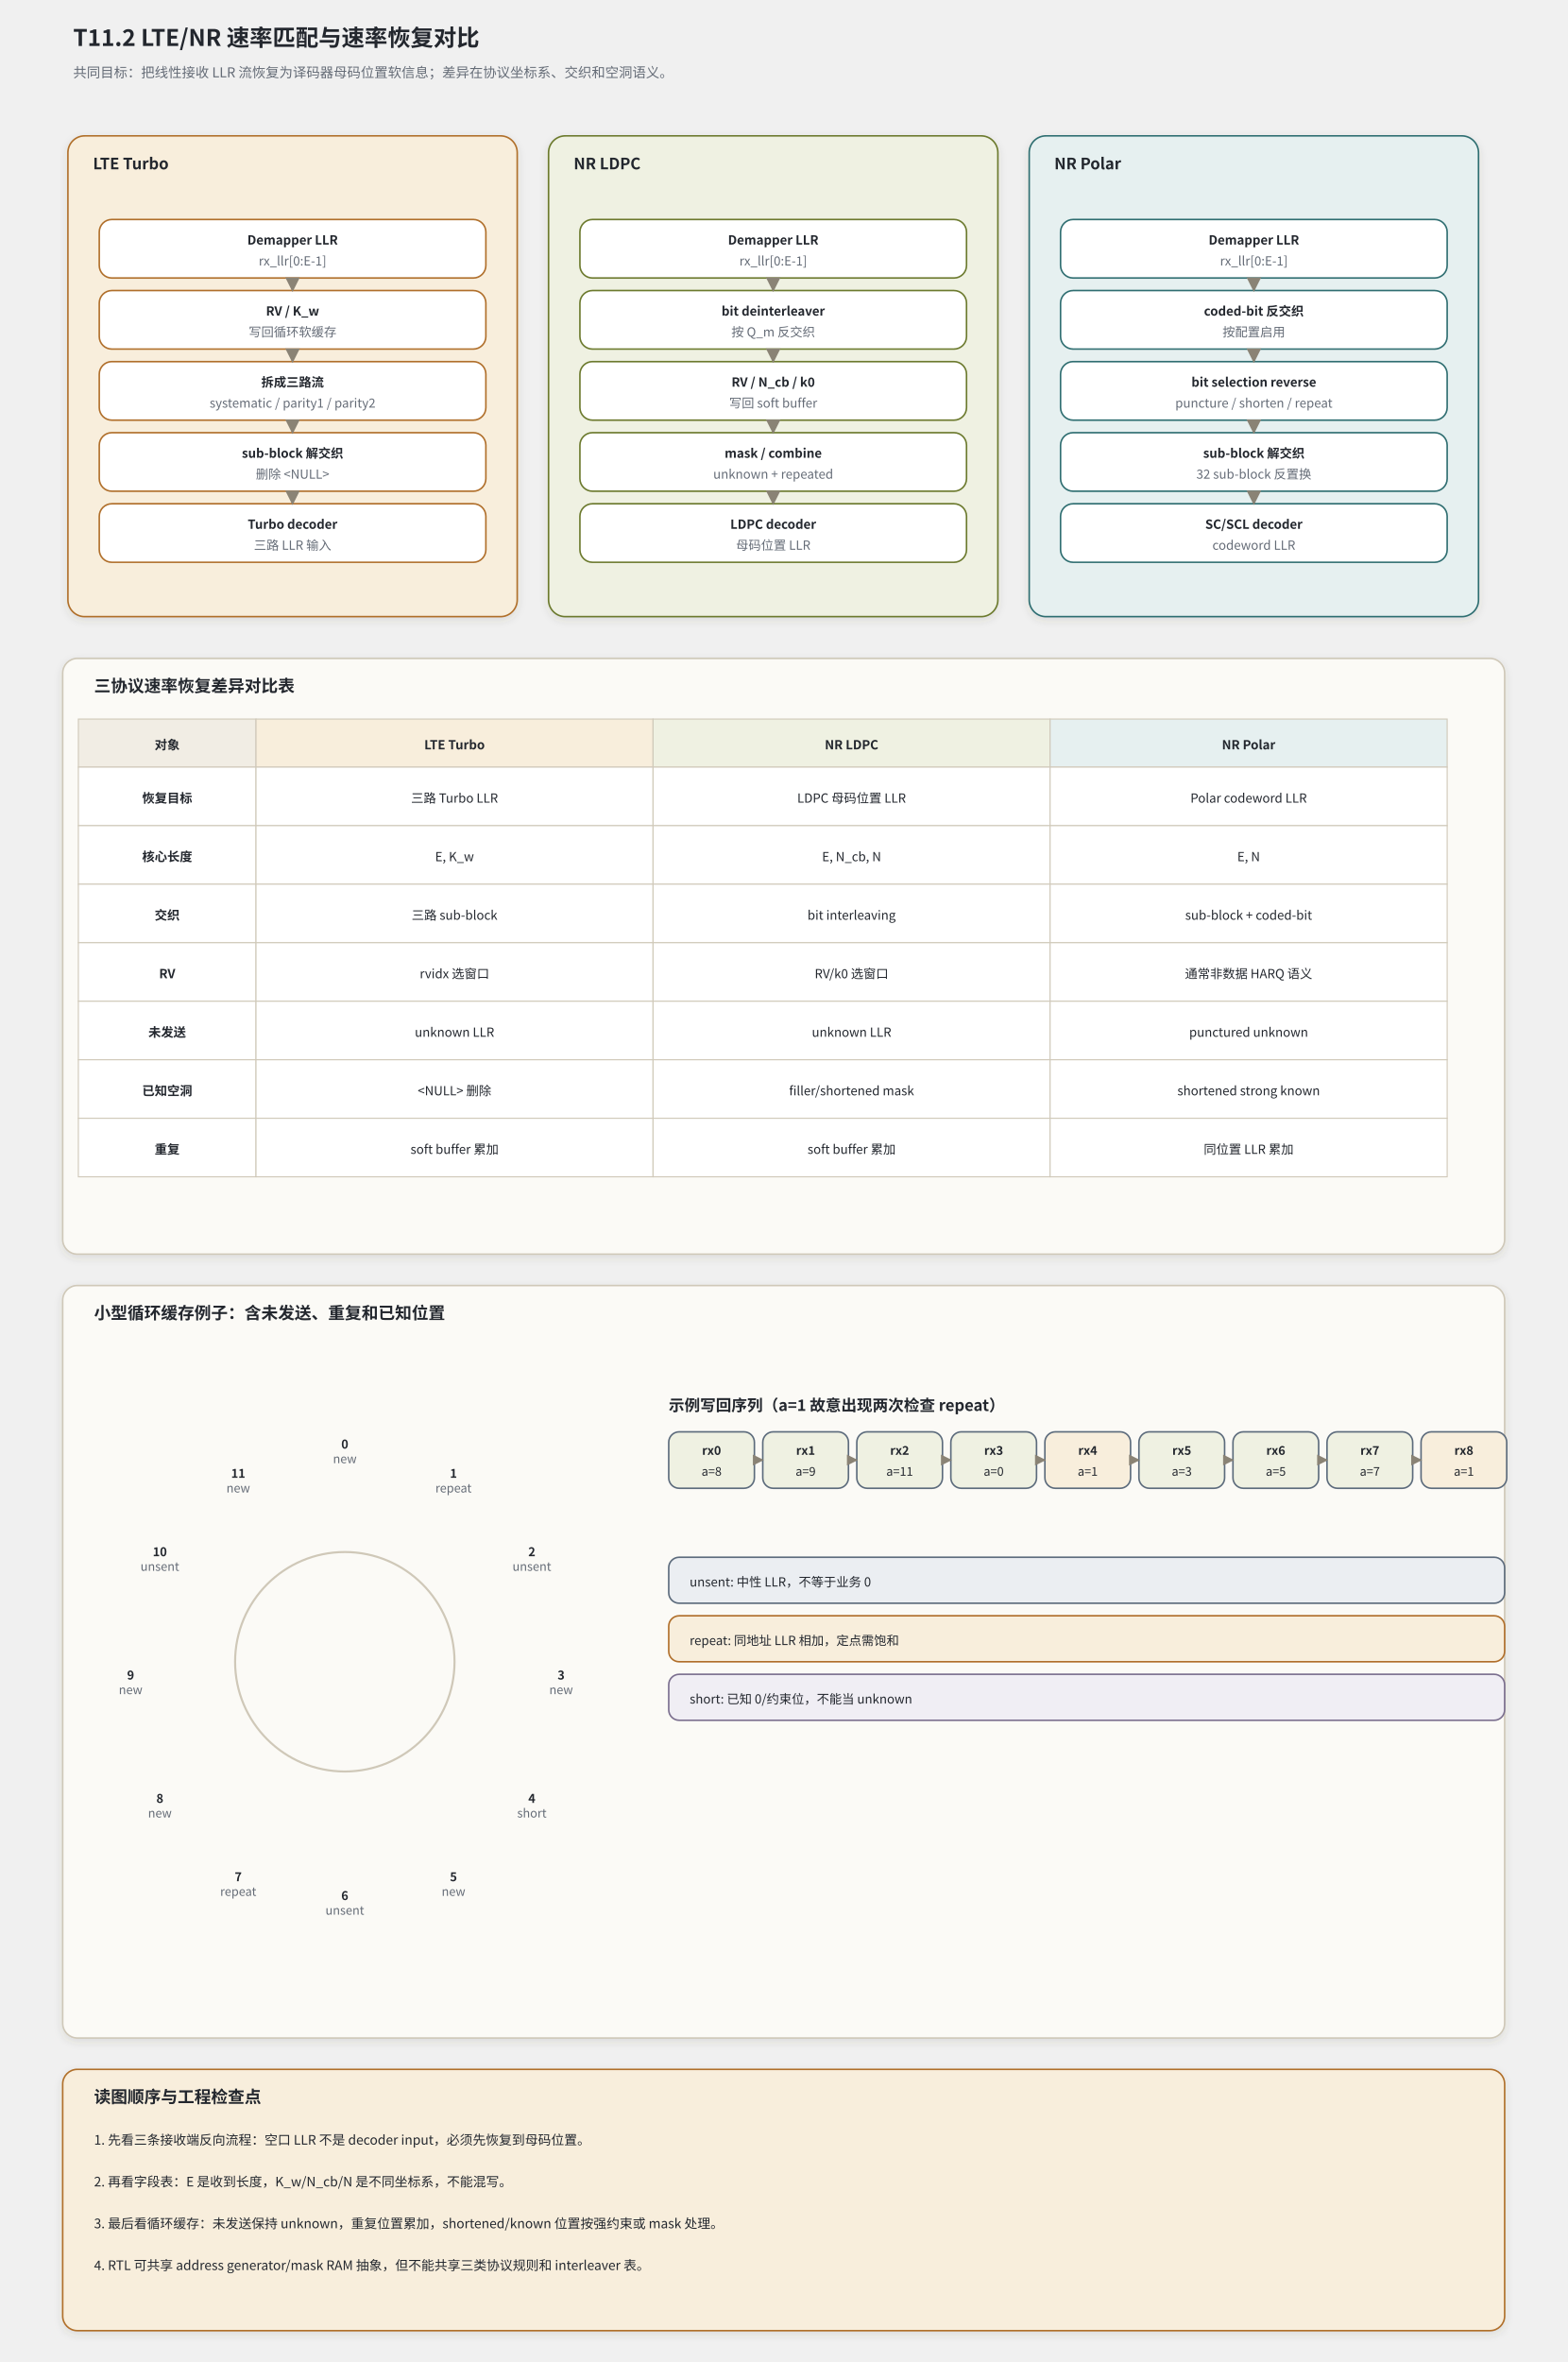
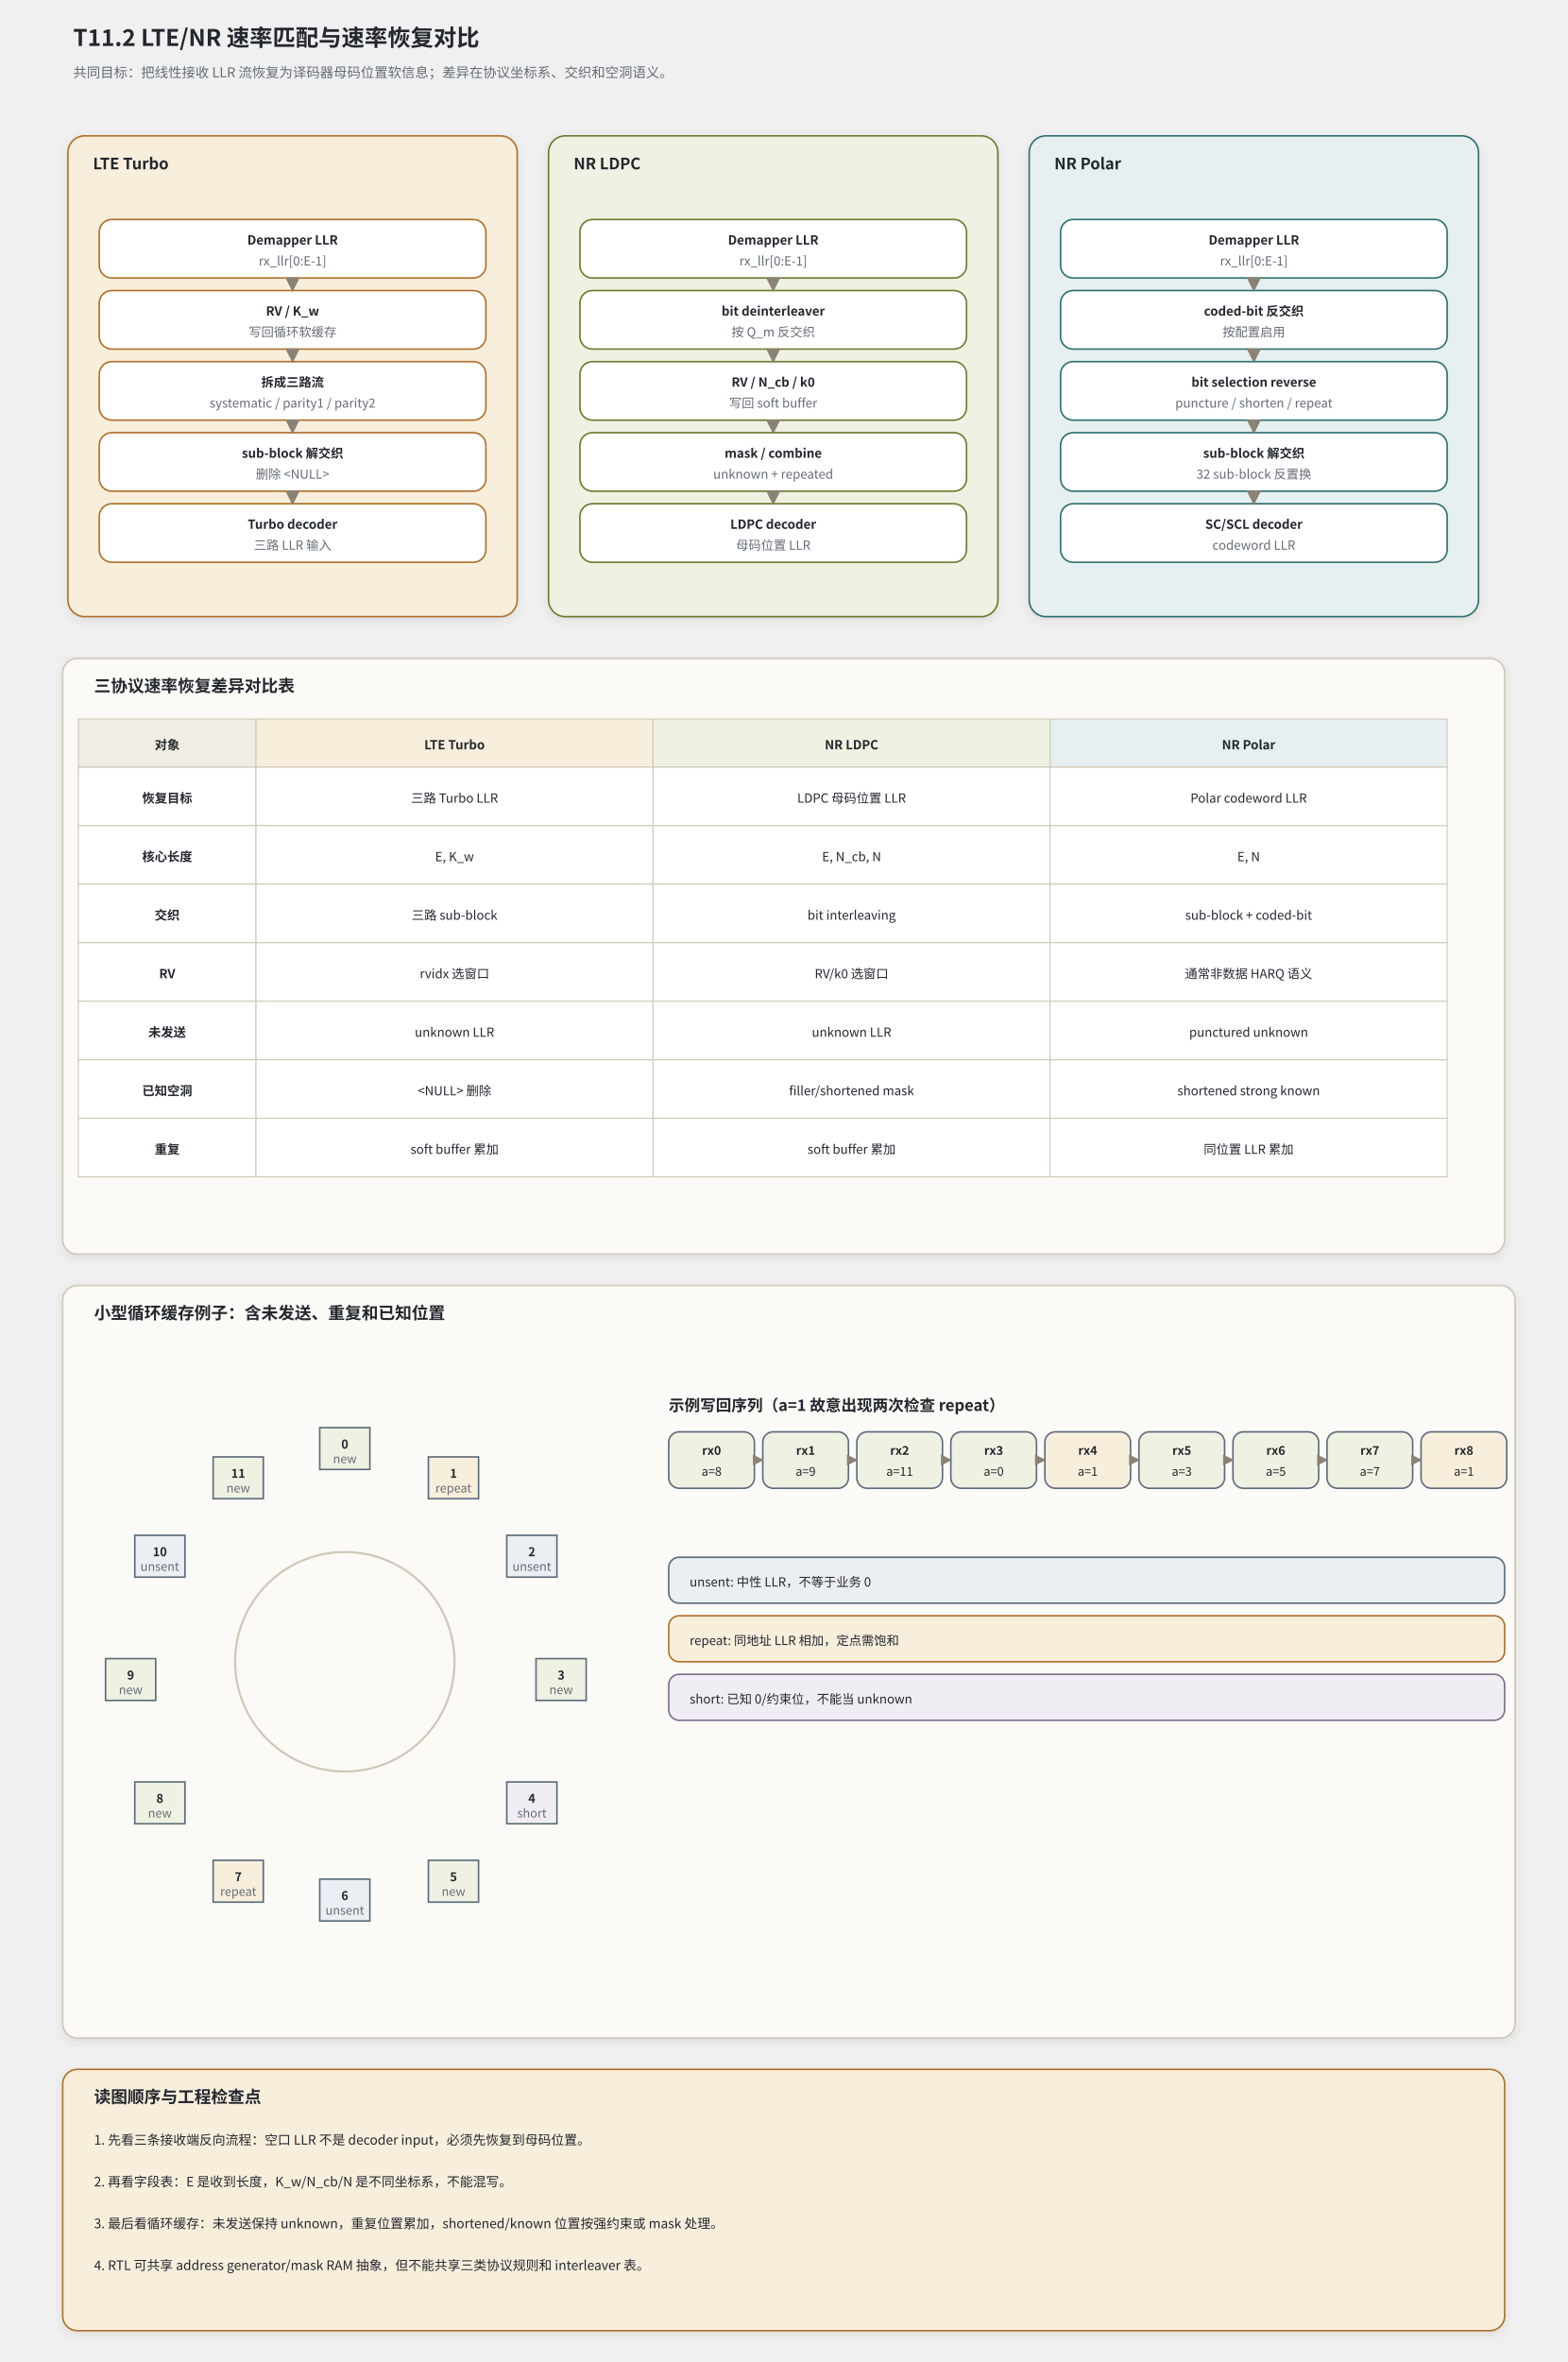
<svg xmlns="http://www.w3.org/2000/svg" width="1500" height="2260" viewBox="0 0 1500 2260" role="img" font-family="'Noto Sans CJK SC','Source Han Sans SC','PingFang SC','Microsoft YaHei',system-ui,sans-serif">
  <defs>
    <filter id="soft" x="-10%" y="-10%" width="125%" height="135%">
      <feDropShadow dx="0" dy="3" stdDeviation="4" flood-color="#4A4438" flood-opacity="0.12" />
    </filter>
    <marker id="arrow" viewBox="0 0 10 10" refX="9" refY="5" markerWidth="7" markerHeight="7" orient="auto-start-reverse">
      <path d="M 0 0 L 10 5 L 0 10 z" fill="#8A8375" />
    </marker>
  </defs>
  <text x="70" y="44" font-size="22" font-weight="700" class="free" fill="#23272E">T11.2 LTE/NR 速率匹配与速率恢复对比</text>
  <text x="70" y="74" font-size="13" class="free" fill="#646B76">共同目标：把线性接收 LLR 流恢复为译码器母码位置软信息；差异在协议坐标系、交织和空洞语义。</text>
  <g filter="url(#soft)">
    <rect x="65" y="130" width="430" height="460" rx="16" fill="#F8EEDC" stroke="#B06F2B" stroke-width="1.5" />
  </g>
  <text x="89" y="162" font-size="15" font-weight="700" fill="#23272E">LTE Turbo</text>
  <g font-size="12" fill="#23272E">
    <rect x="95" y="210" width="370" height="56" rx="12" fill="#FFFFFF" stroke="#B06F2B" stroke-width="1.5" />
    <text x="280" y="234" text-anchor="middle" font-weight="700">Demapper LLR</text>
    <text x="280" y="254" text-anchor="middle" fill="#646B76">rx_llr[0:E-1]</text>
    <rect x="95" y="278" width="370" height="56" rx="12" fill="#FFFFFF" stroke="#B06F2B" stroke-width="1.5" />
    <text x="280" y="302" text-anchor="middle" font-weight="700">RV / K_w</text>
    <text x="280" y="322" text-anchor="middle" fill="#646B76">写回循环软缓存</text>
    <rect x="95" y="346" width="370" height="56" rx="12" fill="#FFFFFF" stroke="#B06F2B" stroke-width="1.5" />
    <text x="280" y="370" text-anchor="middle" font-weight="700">拆成三路流</text>
    <text x="280" y="390" text-anchor="middle" fill="#646B76">systematic / parity1 / parity2</text>
    <rect x="95" y="414" width="370" height="56" rx="12" fill="#FFFFFF" stroke="#B06F2B" stroke-width="1.5" />
    <text x="280" y="438" text-anchor="middle" font-weight="700">sub-block 解交织</text>
    <text x="280" y="458" text-anchor="middle" fill="#646B76">删除 &lt;NULL&gt;</text>
    <rect x="95" y="482" width="370" height="56" rx="12" fill="#FFFFFF" stroke="#B06F2B" stroke-width="1.5" />
    <text x="280" y="506" text-anchor="middle" font-weight="700">Turbo decoder</text>
    <text x="280" y="526" text-anchor="middle" fill="#646B76">三路 LLR 输入</text>
  </g>
  <g stroke="#B06F2B" stroke-width="2" fill="none">
    <path d="M 280 266 V 278" marker-end="url(#arrow)" />
    <path d="M 280 334 V 346" marker-end="url(#arrow)" />
    <path d="M 280 402 V 414" marker-end="url(#arrow)" />
    <path d="M 280 470 V 482" marker-end="url(#arrow)" />
  </g>
  <g filter="url(#soft)">
    <rect x="525" y="130" width="430" height="460" rx="16" fill="#EFF1E2" stroke="#6C7A2E" stroke-width="1.5" />
  </g>
  <text x="549" y="162" font-size="15" font-weight="700" fill="#23272E">NR LDPC</text>
  <g font-size="12" fill="#23272E">
    <rect x="555" y="210" width="370" height="56" rx="12" fill="#FFFFFF" stroke="#6C7A2E" stroke-width="1.5" />
    <text x="740" y="234" text-anchor="middle" font-weight="700">Demapper LLR</text>
    <text x="740" y="254" text-anchor="middle" fill="#646B76">rx_llr[0:E-1]</text>
    <rect x="555" y="278" width="370" height="56" rx="12" fill="#FFFFFF" stroke="#6C7A2E" stroke-width="1.5" />
    <text x="740" y="302" text-anchor="middle" font-weight="700">bit deinterleaver</text>
    <text x="740" y="322" text-anchor="middle" fill="#646B76">按 Q_m 反交织</text>
    <rect x="555" y="346" width="370" height="56" rx="12" fill="#FFFFFF" stroke="#6C7A2E" stroke-width="1.5" />
    <text x="740" y="370" text-anchor="middle" font-weight="700">RV / N_cb / k0</text>
    <text x="740" y="390" text-anchor="middle" fill="#646B76">写回 soft buffer</text>
    <rect x="555" y="414" width="370" height="56" rx="12" fill="#FFFFFF" stroke="#6C7A2E" stroke-width="1.5" />
    <text x="740" y="438" text-anchor="middle" font-weight="700">mask / combine</text>
    <text x="740" y="458" text-anchor="middle" fill="#646B76">unknown + repeated</text>
    <rect x="555" y="482" width="370" height="56" rx="12" fill="#FFFFFF" stroke="#6C7A2E" stroke-width="1.5" />
    <text x="740" y="506" text-anchor="middle" font-weight="700">LDPC decoder</text>
    <text x="740" y="526" text-anchor="middle" fill="#646B76">母码位置 LLR</text>
  </g>
  <g stroke="#6C7A2E" stroke-width="2" fill="none">
    <path d="M 740 266 V 278" marker-end="url(#arrow)" />
    <path d="M 740 334 V 346" marker-end="url(#arrow)" />
    <path d="M 740 402 V 414" marker-end="url(#arrow)" />
    <path d="M 740 470 V 482" marker-end="url(#arrow)" />
  </g>
  <g filter="url(#soft)">
    <rect x="985" y="130" width="430" height="460" rx="16" fill="#E6F0F0" stroke="#2F6E71" stroke-width="1.5" />
  </g>
  <text x="1009" y="162" font-size="15" font-weight="700" fill="#23272E">NR Polar</text>
  <g font-size="12" fill="#23272E">
    <rect x="1015" y="210" width="370" height="56" rx="12" fill="#FFFFFF" stroke="#2F6E71" stroke-width="1.5" />
    <text x="1200" y="234" text-anchor="middle" font-weight="700">Demapper LLR</text>
    <text x="1200" y="254" text-anchor="middle" fill="#646B76">rx_llr[0:E-1]</text>
    <rect x="1015" y="278" width="370" height="56" rx="12" fill="#FFFFFF" stroke="#2F6E71" stroke-width="1.5" />
    <text x="1200" y="302" text-anchor="middle" font-weight="700">coded-bit 反交织</text>
    <text x="1200" y="322" text-anchor="middle" fill="#646B76">按配置启用</text>
    <rect x="1015" y="346" width="370" height="56" rx="12" fill="#FFFFFF" stroke="#2F6E71" stroke-width="1.5" />
    <text x="1200" y="370" text-anchor="middle" font-weight="700">bit selection reverse</text>
    <text x="1200" y="390" text-anchor="middle" fill="#646B76">puncture / shorten / repeat</text>
    <rect x="1015" y="414" width="370" height="56" rx="12" fill="#FFFFFF" stroke="#2F6E71" stroke-width="1.5" />
    <text x="1200" y="438" text-anchor="middle" font-weight="700">sub-block 解交织</text>
    <text x="1200" y="458" text-anchor="middle" fill="#646B76">32 sub-block 反置换</text>
    <rect x="1015" y="482" width="370" height="56" rx="12" fill="#FFFFFF" stroke="#2F6E71" stroke-width="1.5" />
    <text x="1200" y="506" text-anchor="middle" font-weight="700">SC/SCL decoder</text>
    <text x="1200" y="526" text-anchor="middle" fill="#646B76">codeword LLR</text>
  </g>
  <g stroke="#2F6E71" stroke-width="2" fill="none">
    <path d="M 1200 266 V 278" marker-end="url(#arrow)" />
    <path d="M 1200 334 V 346" marker-end="url(#arrow)" />
    <path d="M 1200 402 V 414" marker-end="url(#arrow)" />
    <path d="M 1200 470 V 482" marker-end="url(#arrow)" />
  </g>
  <g filter="url(#soft)">
    <rect x="60" y="630" width="1380" height="570" rx="14" fill="#FBFAF6" stroke="#CFC8B8" stroke-width="1.5" />
  </g>
  <text x="90" y="662" font-size="16" font-weight="700" fill="#23272E">三协议速率恢复差异对比表</text>
  <g font-size="12" fill="#23272E">
    <rect x="75" y="688" width="170" height="46" fill="#F1EDE4" stroke="#CFC8B8" stroke-width="1" />
    <text x="160" y="717" text-anchor="middle" font-weight="700">对象</text>
    <rect x="245" y="688" width="380" height="46" fill="#F8EEDC" stroke="#CFC8B8" stroke-width="1" />
    <text x="435" y="717" text-anchor="middle" font-weight="700">LTE Turbo</text>
    <rect x="625" y="688" width="380" height="46" fill="#EFF1E2" stroke="#CFC8B8" stroke-width="1" />
    <text x="815" y="717" text-anchor="middle" font-weight="700">NR LDPC</text>
    <rect x="1005" y="688" width="380" height="46" fill="#E6F0F0" stroke="#CFC8B8" stroke-width="1" />
    <text x="1195" y="717" text-anchor="middle" font-weight="700">NR Polar</text>
    <rect x="75" y="734" width="170" height="56" fill="#FFFFFF" stroke="#CFC8B8" stroke-width="1" />
    <text x="160" y="768" text-anchor="middle" font-weight="700">恢复目标</text>
    <rect x="245" y="734" width="380" height="56" fill="#FFFFFF" stroke="#CFC8B8" stroke-width="1" />
    <text x="435" y="768" text-anchor="middle">三路 Turbo LLR</text>
    <rect x="625" y="734" width="380" height="56" fill="#FFFFFF" stroke="#CFC8B8" stroke-width="1" />
    <text x="815" y="768" text-anchor="middle">LDPC 母码位置 LLR</text>
    <rect x="1005" y="734" width="380" height="56" fill="#FFFFFF" stroke="#CFC8B8" stroke-width="1" />
    <text x="1195" y="768" text-anchor="middle">Polar codeword LLR</text>
    <rect x="75" y="790" width="170" height="56" fill="#FFFFFF" stroke="#CFC8B8" stroke-width="1" />
    <text x="160" y="824" text-anchor="middle" font-weight="700">核心长度</text>
    <rect x="245" y="790" width="380" height="56" fill="#FFFFFF" stroke="#CFC8B8" stroke-width="1" />
    <text x="435" y="824" text-anchor="middle">E, K_w</text>
    <rect x="625" y="790" width="380" height="56" fill="#FFFFFF" stroke="#CFC8B8" stroke-width="1" />
    <text x="815" y="824" text-anchor="middle">E, N_cb, N</text>
    <rect x="1005" y="790" width="380" height="56" fill="#FFFFFF" stroke="#CFC8B8" stroke-width="1" />
    <text x="1195" y="824" text-anchor="middle">E, N</text>
    <rect x="75" y="846" width="170" height="56" fill="#FFFFFF" stroke="#CFC8B8" stroke-width="1" />
    <text x="160" y="880" text-anchor="middle" font-weight="700">交织</text>
    <rect x="245" y="846" width="380" height="56" fill="#FFFFFF" stroke="#CFC8B8" stroke-width="1" />
    <text x="435" y="880" text-anchor="middle">三路 sub-block</text>
    <rect x="625" y="846" width="380" height="56" fill="#FFFFFF" stroke="#CFC8B8" stroke-width="1" />
    <text x="815" y="880" text-anchor="middle">bit interleaving</text>
    <rect x="1005" y="846" width="380" height="56" fill="#FFFFFF" stroke="#CFC8B8" stroke-width="1" />
    <text x="1195" y="880" text-anchor="middle">sub-block + coded-bit</text>
    <rect x="75" y="902" width="170" height="56" fill="#FFFFFF" stroke="#CFC8B8" stroke-width="1" />
    <text x="160" y="936" text-anchor="middle" font-weight="700">RV</text>
    <rect x="245" y="902" width="380" height="56" fill="#FFFFFF" stroke="#CFC8B8" stroke-width="1" />
    <text x="435" y="936" text-anchor="middle">rvidx 选窗口</text>
    <rect x="625" y="902" width="380" height="56" fill="#FFFFFF" stroke="#CFC8B8" stroke-width="1" />
    <text x="815" y="936" text-anchor="middle">RV/k0 选窗口</text>
    <rect x="1005" y="902" width="380" height="56" fill="#FFFFFF" stroke="#CFC8B8" stroke-width="1" />
    <text x="1195" y="936" text-anchor="middle">通常非数据 HARQ 语义</text>
    <rect x="75" y="958" width="170" height="56" fill="#FFFFFF" stroke="#CFC8B8" stroke-width="1" />
    <text x="160" y="992" text-anchor="middle" font-weight="700">未发送</text>
    <rect x="245" y="958" width="380" height="56" fill="#FFFFFF" stroke="#CFC8B8" stroke-width="1" />
    <text x="435" y="992" text-anchor="middle">unknown LLR</text>
    <rect x="625" y="958" width="380" height="56" fill="#FFFFFF" stroke="#CFC8B8" stroke-width="1" />
    <text x="815" y="992" text-anchor="middle">unknown LLR</text>
    <rect x="1005" y="958" width="380" height="56" fill="#FFFFFF" stroke="#CFC8B8" stroke-width="1" />
    <text x="1195" y="992" text-anchor="middle">punctured unknown</text>
    <rect x="75" y="1014" width="170" height="56" fill="#FFFFFF" stroke="#CFC8B8" stroke-width="1" />
    <text x="160" y="1048" text-anchor="middle" font-weight="700">已知空洞</text>
    <rect x="245" y="1014" width="380" height="56" fill="#FFFFFF" stroke="#CFC8B8" stroke-width="1" />
    <text x="435" y="1048" text-anchor="middle">&lt;NULL&gt; 删除</text>
    <rect x="625" y="1014" width="380" height="56" fill="#FFFFFF" stroke="#CFC8B8" stroke-width="1" />
    <text x="815" y="1048" text-anchor="middle">filler/shortened mask</text>
    <rect x="1005" y="1014" width="380" height="56" fill="#FFFFFF" stroke="#CFC8B8" stroke-width="1" />
    <text x="1195" y="1048" text-anchor="middle">shortened strong known</text>
    <rect x="75" y="1070" width="170" height="56" fill="#FFFFFF" stroke="#CFC8B8" stroke-width="1" />
    <text x="160" y="1104" text-anchor="middle" font-weight="700">重复</text>
    <rect x="245" y="1070" width="380" height="56" fill="#FFFFFF" stroke="#CFC8B8" stroke-width="1" />
    <text x="435" y="1104" text-anchor="middle">soft buffer 累加</text>
    <rect x="625" y="1070" width="380" height="56" fill="#FFFFFF" stroke="#CFC8B8" stroke-width="1" />
    <text x="815" y="1104" text-anchor="middle">soft buffer 累加</text>
    <rect x="1005" y="1070" width="380" height="56" fill="#FFFFFF" stroke="#CFC8B8" stroke-width="1" />
    <text x="1195" y="1104" text-anchor="middle">同位置 LLR 累加</text>
  </g>
  <g filter="url(#soft)">
-     <rect x="60" y="1230" width="1380" height="720" rx="14" fill="#FBFAF6" stroke="#CFC8B8" stroke-width="1.5" />
+     <rect x="60" y="1230" width="1390" height="720" rx="14" fill="#FBFAF6" stroke="#CFC8B8" stroke-width="1.5" />
  </g>
  <text x="90" y="1262" font-size="16" font-weight="700" fill="#23272E">小型循环缓存例子：含未发送、重复和已知位置</text>
  <g font-size="11.5" fill="#23272E">
-     x="306" y="1366" width="48" height="40" fill="#EFF1E2" stroke="#5C6B7C" stroke-width="1.5"/&gt;
+     <rect x="306" y="1366" width="48" height="40" fill="#EFF1E2" stroke="#5C6B7C" stroke-width="1.5" />
    <text x="330" y="1386" text-anchor="middle" font-weight="700">0</text>
    <text x="330" y="1400" text-anchor="middle" fill="#646B76">new</text>
-     x="410" y="1394" width="48" height="40" fill="#F8EEDC" stroke="#5C6B7C" stroke-width="1.5"/&gt;
+     <rect x="410" y="1394" width="48" height="40" fill="#F8EEDC" stroke="#5C6B7C" stroke-width="1.5" />
    <text x="434" y="1414" text-anchor="middle" font-weight="700">1</text>
    <text x="434" y="1428" text-anchor="middle" fill="#646B76">repeat</text>
-     x="485" y="1469" width="48" height="40" fill="#EBEEF2" stroke="#5C6B7C" stroke-width="1.5"/&gt;
+     <rect x="485" y="1469" width="48" height="40" fill="#EBEEF2" stroke="#5C6B7C" stroke-width="1.5" />
    <text x="509" y="1489" text-anchor="middle" font-weight="700">2</text>
    <text x="509" y="1503" text-anchor="middle" fill="#646B76">unsent</text>
-     x="513" y="1587" width="48" height="40" fill="#EFF1E2" stroke="#5C6B7C" stroke-width="1.5"/&gt;
+     <rect x="513" y="1587" width="48" height="40" fill="#EFF1E2" stroke="#5C6B7C" stroke-width="1.5" />
    <text x="537" y="1607" text-anchor="middle" font-weight="700">3</text>
    <text x="537" y="1621" text-anchor="middle" fill="#646B76">new</text>
-     x="485" y="1705" width="48" height="40" fill="#F0EEF4" stroke="#5C6B7C" stroke-width="1.5"/&gt;
+     <rect x="485" y="1705" width="48" height="40" fill="#F0EEF4" stroke="#5C6B7C" stroke-width="1.5" />
    <text x="509" y="1725" text-anchor="middle" font-weight="700">4</text>
    <text x="509" y="1739" text-anchor="middle" fill="#646B76">short</text>
-     x="410" y="1780" width="48" height="40" fill="#EFF1E2" stroke="#5C6B7C" stroke-width="1.5"/&gt;
+     <rect x="410" y="1780" width="48" height="40" fill="#EFF1E2" stroke="#5C6B7C" stroke-width="1.5" />
    <text x="434" y="1800" text-anchor="middle" font-weight="700">5</text>
    <text x="434" y="1814" text-anchor="middle" fill="#646B76">new</text>
-     x="306" y="1798" width="48" height="40" fill="#EBEEF2" stroke="#5C6B7C" stroke-width="1.5"/&gt;
+     <rect x="306" y="1798" width="48" height="40" fill="#EBEEF2" stroke="#5C6B7C" stroke-width="1.5" />
    <text x="330" y="1818" text-anchor="middle" font-weight="700">6</text>
    <text x="330" y="1832" text-anchor="middle" fill="#646B76">unsent</text>
-     x="204" y="1780" width="48" height="40" fill="#F8EEDC" stroke="#5C6B7C" stroke-width="1.5"/&gt;
+     <rect x="204" y="1780" width="48" height="40" fill="#F8EEDC" stroke="#5C6B7C" stroke-width="1.5" />
    <text x="228" y="1800" text-anchor="middle" font-weight="700">7</text>
    <text x="228" y="1814" text-anchor="middle" fill="#646B76">repeat</text>
-     x="129" y="1705" width="48" height="40" fill="#EFF1E2" stroke="#5C6B7C" stroke-width="1.5"/&gt;
+     <rect x="129" y="1705" width="48" height="40" fill="#EFF1E2" stroke="#5C6B7C" stroke-width="1.5" />
    <text x="153" y="1725" text-anchor="middle" font-weight="700">8</text>
    <text x="153" y="1739" text-anchor="middle" fill="#646B76">new</text>
-     x="101" y="1587" width="48" height="40" fill="#EFF1E2" stroke="#5C6B7C" stroke-width="1.5"/&gt;
+     <rect x="101" y="1587" width="48" height="40" fill="#EFF1E2" stroke="#5C6B7C" stroke-width="1.5" />
    <text x="125" y="1607" text-anchor="middle" font-weight="700">9</text>
    <text x="125" y="1621" text-anchor="middle" fill="#646B76">new</text>
-     x="129" y="1469" width="48" height="40" fill="#EBEEF2" stroke="#5C6B7C" stroke-width="1.5"/&gt;
+     <rect x="129" y="1469" width="48" height="40" fill="#EBEEF2" stroke="#5C6B7C" stroke-width="1.5" />
    <text x="153" y="1489" text-anchor="middle" font-weight="700">10</text>
    <text x="153" y="1503" text-anchor="middle" fill="#646B76">unsent</text>
-     x="204" y="1394" width="48" height="40" fill="#EFF1E2" stroke="#5C6B7C" stroke-width="1.5"/&gt;
+     <rect x="204" y="1394" width="48" height="40" fill="#EFF1E2" stroke="#5C6B7C" stroke-width="1.5" />
    <text x="228" y="1414" text-anchor="middle" font-weight="700">11</text>
    <text x="228" y="1428" text-anchor="middle" fill="#646B76">new</text>
  </g>
  <circle cx="330" cy="1590" r="105" fill="none" stroke="#CFC8B8" stroke-width="2" />
  <text x="640" y="1350" font-size="15" font-weight="700" fill="#23272E">示例写回序列（a=1 故意出现两次检查 repeat）</text>
  <g font-size="11.5" fill="#23272E">
    <rect x="640" y="1370" width="82" height="54" rx="10" fill="#EFF1E2" stroke="#5C6B7C" stroke-width="1.5" />
    <text x="681" y="1392" text-anchor="middle" font-weight="700">rx0</text>
    <text x="681" y="1412" text-anchor="middle">a=8</text>
    <rect x="730" y="1370" width="82" height="54" rx="10" fill="#EFF1E2" stroke="#5C6B7C" stroke-width="1.5" />
    <text x="771" y="1392" text-anchor="middle" font-weight="700">rx1</text>
    <text x="771" y="1412" text-anchor="middle">a=9</text>
    <rect x="820" y="1370" width="82" height="54" rx="10" fill="#EFF1E2" stroke="#5C6B7C" stroke-width="1.5" />
    <text x="861" y="1392" text-anchor="middle" font-weight="700">rx2</text>
    <text x="861" y="1412" text-anchor="middle">a=11</text>
    <rect x="910" y="1370" width="82" height="54" rx="10" fill="#EFF1E2" stroke="#5C6B7C" stroke-width="1.5" />
    <text x="951" y="1392" text-anchor="middle" font-weight="700">rx3</text>
    <text x="951" y="1412" text-anchor="middle">a=0</text>
    <rect x="1000" y="1370" width="82" height="54" rx="10" fill="#F8EEDC" stroke="#5C6B7C" stroke-width="1.5" />
    <text x="1041" y="1392" text-anchor="middle" font-weight="700">rx4</text>
    <text x="1041" y="1412" text-anchor="middle">a=1</text>
    <rect x="1090" y="1370" width="82" height="54" rx="10" fill="#EFF1E2" stroke="#5C6B7C" stroke-width="1.5" />
    <text x="1131" y="1392" text-anchor="middle" font-weight="700">rx5</text>
    <text x="1131" y="1412" text-anchor="middle">a=3</text>
    <rect x="1180" y="1370" width="82" height="54" rx="10" fill="#EFF1E2" stroke="#5C6B7C" stroke-width="1.5" />
    <text x="1221" y="1392" text-anchor="middle" font-weight="700">rx6</text>
    <text x="1221" y="1412" text-anchor="middle">a=5</text>
    <rect x="1270" y="1370" width="82" height="54" rx="10" fill="#EFF1E2" stroke="#5C6B7C" stroke-width="1.5" />
    <text x="1311" y="1392" text-anchor="middle" font-weight="700">rx7</text>
    <text x="1311" y="1412" text-anchor="middle">a=7</text>
    <rect x="1360" y="1370" width="82" height="54" rx="10" fill="#F8EEDC" stroke="#5C6B7C" stroke-width="1.5" />
    <text x="1401" y="1392" text-anchor="middle" font-weight="700">rx8</text>
    <text x="1401" y="1412" text-anchor="middle">a=1</text>
  </g>
  <g stroke="#5C6B7C" stroke-width="1.5" fill="none">
    <path d="M 722 1397 H 730" marker-end="url(#arrow)" />
    <path d="M 812 1397 H 820" marker-end="url(#arrow)" />
    <path d="M 902 1397 H 910" marker-end="url(#arrow)" />
    <path d="M 992 1397 H 1000" marker-end="url(#arrow)" />
    <path d="M 1082 1397 H 1090" marker-end="url(#arrow)" />
    <path d="M 1172 1397 H 1180" marker-end="url(#arrow)" />
    <path d="M 1262 1397 H 1270" marker-end="url(#arrow)" />
    <path d="M 1352 1397 H 1360" marker-end="url(#arrow)" />
  </g>
  <g font-size="12" fill="#23272E">
    <rect x="640" y="1490" width="800" height="44" rx="10" fill="#EBEEF2" stroke="#5C6B7C" stroke-width="1.5" />
    <text x="660" y="1518">unsent: 中性 LLR，不等于业务 0</text>
    <rect x="640" y="1546" width="800" height="44" rx="10" fill="#F8EEDC" stroke="#B06F2B" stroke-width="1.5" />
    <text x="660" y="1574">repeat: 同地址 LLR 相加，定点需饱和</text>
    <rect x="640" y="1602" width="800" height="44" rx="10" fill="#F0EEF4" stroke="#7A6E8E" stroke-width="1.5" />
    <text x="660" y="1630">short: 已知 0/约束位，不能当 unknown</text>
  </g>
  <g filter="url(#soft)">
    <rect x="60" y="1980" width="1380" height="250" rx="14" fill="#F8EEDC" stroke="#B06F2B" stroke-width="1.5" />
  </g>
  <text x="90" y="2012" font-size="16" font-weight="700" fill="#23272E">读图顺序与工程检查点</text>
  <g font-size="12.5" fill="#23272E">
    <text x="90" y="2052">1. 先看三条接收端反向流程：空口 LLR 不是 decoder input，必须先恢复到母码位置。</text>
    <text x="90" y="2092">2. 再看字段表：E 是收到长度，K_w/N_cb/N 是不同坐标系，不能混写。</text>
    <text x="90" y="2132">3. 最后看循环缓存：未发送保持 unknown，重复位置累加，shortened/known 位置按强约束或 mask 处理。</text>
    <text x="90" y="2172">4. RTL 可共享 address generator/mask RAM 抽象，但不能共享三类协议规则和 interleaver 表。</text>
  </g>
</svg>
